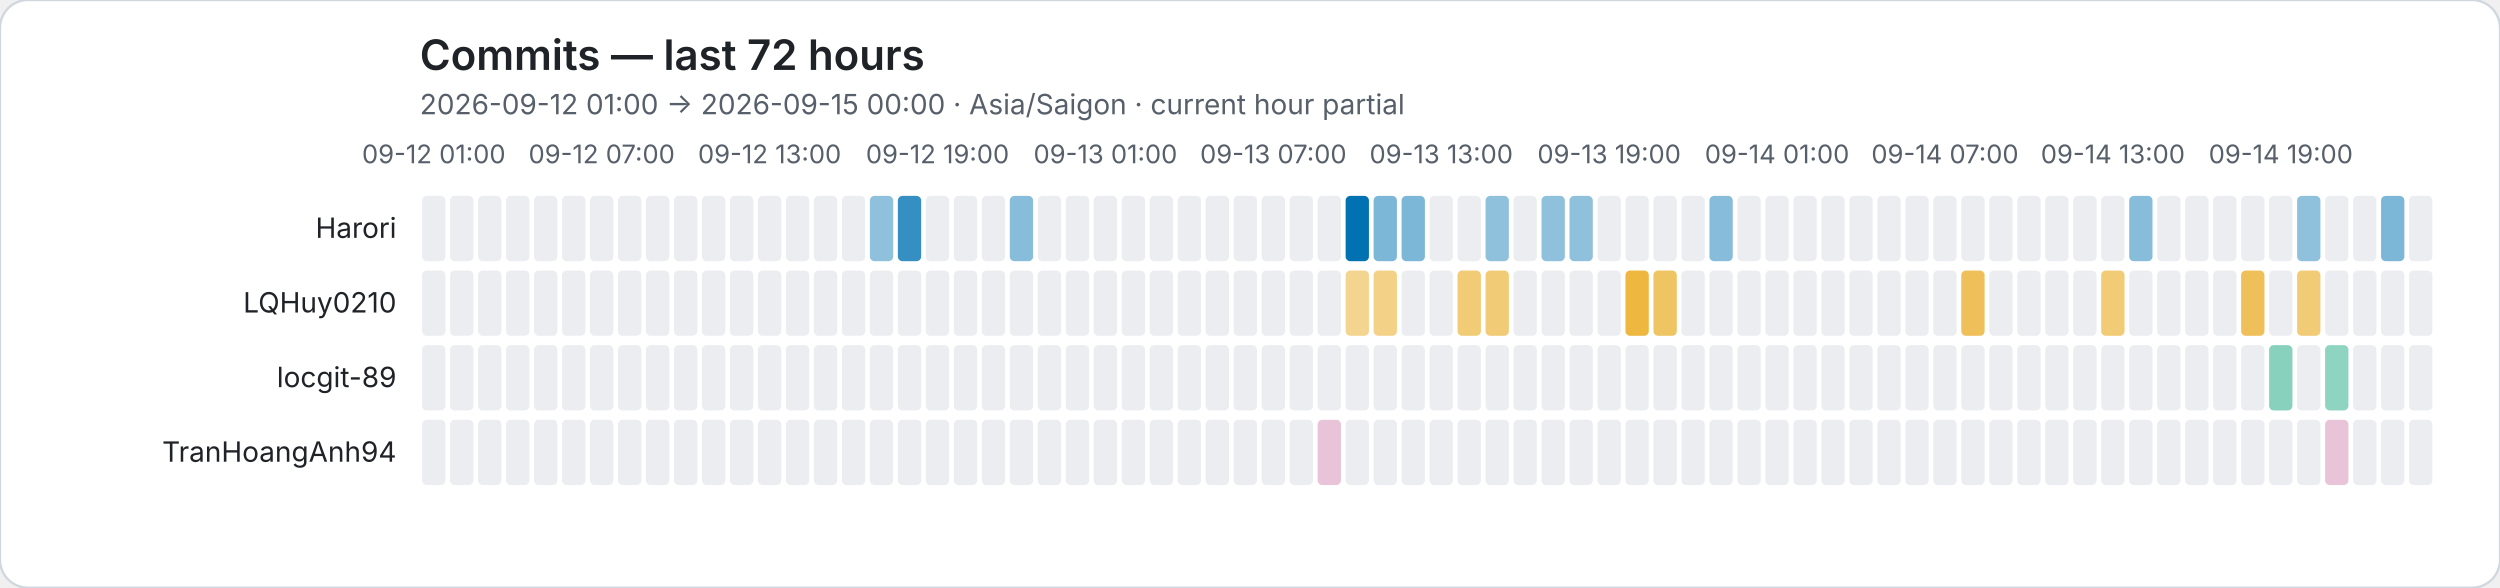
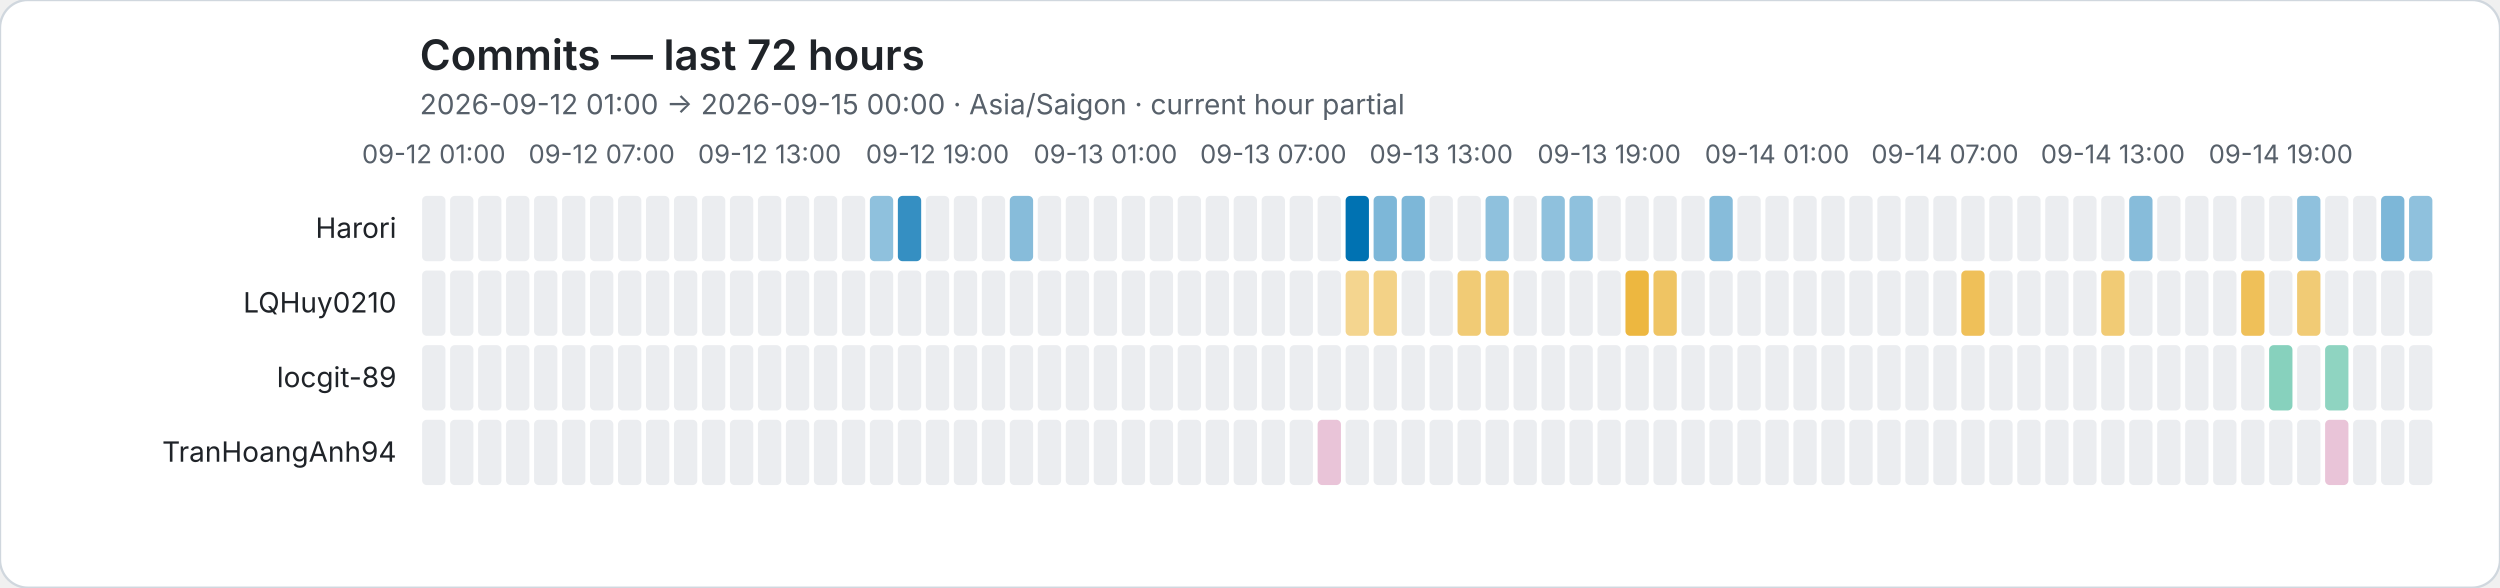
<svg xmlns="http://www.w3.org/2000/svg" role="img" viewBox="0 0 1072 252">
  <rect width="1072" height="252" rx="12" fill="#ffffff" stroke="#d0d7de" />
  <style>text{font-family:system-ui,-apple-system,BlinkMacSystemFont,"Segoe UI",sans-serif}.axis{fill:#57606a;font-size:11px}.heading{fill:#1f2328;font-size:18px;font-weight:600}.subheading{fill:#57606a;font-size:12px}.name{fill:#1f2328;font-size:12px}</style>
  <text class="heading" x="180" y="30">Commits — last 72 hours</text>
  <text class="subheading" x="180" y="49">2026-09-12 01:00 → 2026-09-15 00:00 · Asia/Saigon · current hour partial</text>
  <text class="axis" x="186" y="70" text-anchor="middle">09-12 01:00</text>
  <text class="axis" x="258" y="70" text-anchor="middle">09-12 07:00</text>
  <text class="axis" x="330" y="70" text-anchor="middle">09-12 13:00</text>
  <text class="axis" x="402" y="70" text-anchor="middle">09-12 19:00</text>
  <text class="axis" x="474" y="70" text-anchor="middle">09-13 01:00</text>
  <text class="axis" x="546" y="70" text-anchor="middle">09-13 07:00</text>
  <text class="axis" x="618" y="70" text-anchor="middle">09-13 13:00</text>
  <text class="axis" x="690" y="70" text-anchor="middle">09-13 19:00</text>
  <text class="axis" x="762" y="70" text-anchor="middle">09-14 01:00</text>
  <text class="axis" x="834" y="70" text-anchor="middle">09-14 07:00</text>
  <text class="axis" x="906" y="70" text-anchor="middle">09-14 13:00</text>
  <text class="axis" x="978" y="70" text-anchor="middle">09-14 19:00</text>
  <text class="name" x="170" y="102" text-anchor="end">Harori</text>
  <rect data-hour="0" x="181" y="84" width="10" height="28" rx="2" fill="#ebedf0" />
  <rect data-hour="1" x="193" y="84" width="10" height="28" rx="2" fill="#ebedf0" />
  <rect data-hour="2" x="205" y="84" width="10" height="28" rx="2" fill="#ebedf0" />
  <rect data-hour="3" x="217" y="84" width="10" height="28" rx="2" fill="#ebedf0" />
  <rect data-hour="4" x="229" y="84" width="10" height="28" rx="2" fill="#ebedf0" />
  <rect data-hour="5" x="241" y="84" width="10" height="28" rx="2" fill="#ebedf0" />
  <rect data-hour="6" x="253" y="84" width="10" height="28" rx="2" fill="#ebedf0" />
  <rect data-hour="7" x="265" y="84" width="10" height="28" rx="2" fill="#ebedf0" />
  <rect data-hour="8" x="277" y="84" width="10" height="28" rx="2" fill="#ebedf0" />
  <rect data-hour="9" x="289" y="84" width="10" height="28" rx="2" fill="#ebedf0" />
  <rect data-hour="10" x="301" y="84" width="10" height="28" rx="2" fill="#ebedf0" />
  <rect data-hour="11" x="313" y="84" width="10" height="28" rx="2" fill="#ebedf0" />
  <rect data-hour="12" x="325" y="84" width="10" height="28" rx="2" fill="#ebedf0" />
  <rect data-hour="13" x="337" y="84" width="10" height="28" rx="2" fill="#ebedf0" />
  <rect data-hour="14" x="349" y="84" width="10" height="28" rx="2" fill="#ebedf0" />
  <rect data-hour="15" x="361" y="84" width="10" height="28" rx="2" fill="#ebedf0" />
  <rect data-hour="16" x="373" y="84" width="10" height="28" rx="2" fill="rgba(0, 114, 178, 0.44)" />
  <rect data-hour="17" x="385" y="84" width="10" height="28" rx="2" fill="rgba(0, 114, 178, 0.79)" />
  <rect data-hour="18" x="397" y="84" width="10" height="28" rx="2" fill="#ebedf0" />
  <rect data-hour="19" x="409" y="84" width="10" height="28" rx="2" fill="#ebedf0" />
  <rect data-hour="20" x="421" y="84" width="10" height="28" rx="2" fill="#ebedf0" />
  <rect data-hour="21" x="433" y="84" width="10" height="28" rx="2" fill="rgba(0, 114, 178, 0.47)" />
  <rect data-hour="22" x="445" y="84" width="10" height="28" rx="2" fill="#ebedf0" />
  <rect data-hour="23" x="457" y="84" width="10" height="28" rx="2" fill="#ebedf0" />
  <rect data-hour="24" x="469" y="84" width="10" height="28" rx="2" fill="#ebedf0" />
  <rect data-hour="25" x="481" y="84" width="10" height="28" rx="2" fill="#ebedf0" />
  <rect data-hour="26" x="493" y="84" width="10" height="28" rx="2" fill="#ebedf0" />
  <rect data-hour="27" x="505" y="84" width="10" height="28" rx="2" fill="#ebedf0" />
  <rect data-hour="28" x="517" y="84" width="10" height="28" rx="2" fill="#ebedf0" />
  <rect data-hour="29" x="529" y="84" width="10" height="28" rx="2" fill="#ebedf0" />
  <rect data-hour="30" x="541" y="84" width="10" height="28" rx="2" fill="#ebedf0" />
  <rect data-hour="31" x="553" y="84" width="10" height="28" rx="2" fill="#ebedf0" />
  <rect data-hour="32" x="565" y="84" width="10" height="28" rx="2" fill="#ebedf0" />
  <rect data-hour="33" x="577" y="84" width="10" height="28" rx="2" fill="rgba(0, 114, 178, 1.00)" />
  <rect data-hour="34" x="589" y="84" width="10" height="28" rx="2" fill="rgba(0, 114, 178, 0.51)" />
  <rect data-hour="35" x="601" y="84" width="10" height="28" rx="2" fill="rgba(0, 114, 178, 0.51)" />
  <rect data-hour="36" x="613" y="84" width="10" height="28" rx="2" fill="#ebedf0" />
  <rect data-hour="37" x="625" y="84" width="10" height="28" rx="2" fill="#ebedf0" />
  <rect data-hour="38" x="637" y="84" width="10" height="28" rx="2" fill="rgba(0, 114, 178, 0.44)" />
  <rect data-hour="39" x="649" y="84" width="10" height="28" rx="2" fill="#ebedf0" />
  <rect data-hour="40" x="661" y="84" width="10" height="28" rx="2" fill="rgba(0, 114, 178, 0.44)" />
  <rect data-hour="41" x="673" y="84" width="10" height="28" rx="2" fill="rgba(0, 114, 178, 0.44)" />
  <rect data-hour="42" x="685" y="84" width="10" height="28" rx="2" fill="#ebedf0" />
  <rect data-hour="43" x="697" y="84" width="10" height="28" rx="2" fill="#ebedf0" />
  <rect data-hour="44" x="709" y="84" width="10" height="28" rx="2" fill="#ebedf0" />
  <rect data-hour="45" x="721" y="84" width="10" height="28" rx="2" fill="#ebedf0" />
  <rect data-hour="46" x="733" y="84" width="10" height="28" rx="2" fill="rgba(0, 114, 178, 0.47)" />
  <rect data-hour="47" x="745" y="84" width="10" height="28" rx="2" fill="#ebedf0" />
  <rect data-hour="48" x="757" y="84" width="10" height="28" rx="2" fill="#ebedf0" />
  <rect data-hour="49" x="769" y="84" width="10" height="28" rx="2" fill="#ebedf0" />
  <rect data-hour="50" x="781" y="84" width="10" height="28" rx="2" fill="#ebedf0" />
  <rect data-hour="51" x="793" y="84" width="10" height="28" rx="2" fill="#ebedf0" />
  <rect data-hour="52" x="805" y="84" width="10" height="28" rx="2" fill="#ebedf0" />
  <rect data-hour="53" x="817" y="84" width="10" height="28" rx="2" fill="#ebedf0" />
  <rect data-hour="54" x="829" y="84" width="10" height="28" rx="2" fill="#ebedf0" />
  <rect data-hour="55" x="841" y="84" width="10" height="28" rx="2" fill="#ebedf0" />
  <rect data-hour="56" x="853" y="84" width="10" height="28" rx="2" fill="#ebedf0" />
  <rect data-hour="57" x="865" y="84" width="10" height="28" rx="2" fill="#ebedf0" />
  <rect data-hour="58" x="877" y="84" width="10" height="28" rx="2" fill="#ebedf0" />
  <rect data-hour="59" x="889" y="84" width="10" height="28" rx="2" fill="#ebedf0" />
  <rect data-hour="60" x="901" y="84" width="10" height="28" rx="2" fill="#ebedf0" />
  <rect data-hour="61" x="913" y="84" width="10" height="28" rx="2" fill="rgba(0, 114, 178, 0.47)" />
  <rect data-hour="62" x="925" y="84" width="10" height="28" rx="2" fill="#ebedf0" />
  <rect data-hour="63" x="937" y="84" width="10" height="28" rx="2" fill="#ebedf0" />
  <rect data-hour="64" x="949" y="84" width="10" height="28" rx="2" fill="#ebedf0" />
  <rect data-hour="65" x="961" y="84" width="10" height="28" rx="2" fill="#ebedf0" />
  <rect data-hour="66" x="973" y="84" width="10" height="28" rx="2" fill="#ebedf0" />
  <rect data-hour="67" x="985" y="84" width="10" height="28" rx="2" fill="rgba(0, 114, 178, 0.44)" />
  <rect data-hour="68" x="997" y="84" width="10" height="28" rx="2" fill="#ebedf0" />
  <rect data-hour="69" x="1009" y="84" width="10" height="28" rx="2" fill="#ebedf0" />
  <rect data-hour="70" x="1021" y="84" width="10" height="28" rx="2" fill="rgba(0, 114, 178, 0.51)" />
-   <rect data-hour="71" x="1033" y="84" width="10" height="28" rx="2" fill="#ebedf0" />
+   <rect data-hour="71" x="1033" y="84" width="10" height="28" rx="2" fill="rgba(0, 114, 178, 0.44)" />
  <text class="name" x="170" y="134" text-anchor="end">LQHuy0210</text>
  <rect data-hour="0" x="181" y="116" width="10" height="28" rx="2" fill="#ebedf0" />
  <rect data-hour="1" x="193" y="116" width="10" height="28" rx="2" fill="#ebedf0" />
  <rect data-hour="2" x="205" y="116" width="10" height="28" rx="2" fill="#ebedf0" />
  <rect data-hour="3" x="217" y="116" width="10" height="28" rx="2" fill="#ebedf0" />
  <rect data-hour="4" x="229" y="116" width="10" height="28" rx="2" fill="#ebedf0" />
  <rect data-hour="5" x="241" y="116" width="10" height="28" rx="2" fill="#ebedf0" />
  <rect data-hour="6" x="253" y="116" width="10" height="28" rx="2" fill="#ebedf0" />
  <rect data-hour="7" x="265" y="116" width="10" height="28" rx="2" fill="#ebedf0" />
  <rect data-hour="8" x="277" y="116" width="10" height="28" rx="2" fill="#ebedf0" />
  <rect data-hour="9" x="289" y="116" width="10" height="28" rx="2" fill="#ebedf0" />
  <rect data-hour="10" x="301" y="116" width="10" height="28" rx="2" fill="#ebedf0" />
  <rect data-hour="11" x="313" y="116" width="10" height="28" rx="2" fill="#ebedf0" />
  <rect data-hour="12" x="325" y="116" width="10" height="28" rx="2" fill="#ebedf0" />
  <rect data-hour="13" x="337" y="116" width="10" height="28" rx="2" fill="#ebedf0" />
  <rect data-hour="14" x="349" y="116" width="10" height="28" rx="2" fill="#ebedf0" />
  <rect data-hour="15" x="361" y="116" width="10" height="28" rx="2" fill="#ebedf0" />
  <rect data-hour="16" x="373" y="116" width="10" height="28" rx="2" fill="#ebedf0" />
  <rect data-hour="17" x="385" y="116" width="10" height="28" rx="2" fill="#ebedf0" />
  <rect data-hour="18" x="397" y="116" width="10" height="28" rx="2" fill="#ebedf0" />
  <rect data-hour="19" x="409" y="116" width="10" height="28" rx="2" fill="#ebedf0" />
  <rect data-hour="20" x="421" y="116" width="10" height="28" rx="2" fill="#ebedf0" />
  <rect data-hour="21" x="433" y="116" width="10" height="28" rx="2" fill="#ebedf0" />
  <rect data-hour="22" x="445" y="116" width="10" height="28" rx="2" fill="#ebedf0" />
  <rect data-hour="23" x="457" y="116" width="10" height="28" rx="2" fill="#ebedf0" />
  <rect data-hour="24" x="469" y="116" width="10" height="28" rx="2" fill="#ebedf0" />
  <rect data-hour="25" x="481" y="116" width="10" height="28" rx="2" fill="#ebedf0" />
  <rect data-hour="26" x="493" y="116" width="10" height="28" rx="2" fill="#ebedf0" />
  <rect data-hour="27" x="505" y="116" width="10" height="28" rx="2" fill="#ebedf0" />
  <rect data-hour="28" x="517" y="116" width="10" height="28" rx="2" fill="#ebedf0" />
  <rect data-hour="29" x="529" y="116" width="10" height="28" rx="2" fill="#ebedf0" />
  <rect data-hour="30" x="541" y="116" width="10" height="28" rx="2" fill="#ebedf0" />
  <rect data-hour="31" x="553" y="116" width="10" height="28" rx="2" fill="#ebedf0" />
  <rect data-hour="32" x="565" y="116" width="10" height="28" rx="2" fill="#ebedf0" />
  <rect data-hour="33" x="577" y="116" width="10" height="28" rx="2" fill="rgba(230, 159, 0, 0.44)" />
  <rect data-hour="34" x="589" y="116" width="10" height="28" rx="2" fill="rgba(230, 159, 0, 0.47)" />
  <rect data-hour="35" x="601" y="116" width="10" height="28" rx="2" fill="#ebedf0" />
  <rect data-hour="36" x="613" y="116" width="10" height="28" rx="2" fill="#ebedf0" />
  <rect data-hour="37" x="625" y="116" width="10" height="28" rx="2" fill="rgba(230, 159, 0, 0.54)" />
  <rect data-hour="38" x="637" y="116" width="10" height="28" rx="2" fill="rgba(230, 159, 0, 0.54)" />
  <rect data-hour="39" x="649" y="116" width="10" height="28" rx="2" fill="#ebedf0" />
  <rect data-hour="40" x="661" y="116" width="10" height="28" rx="2" fill="#ebedf0" />
  <rect data-hour="41" x="673" y="116" width="10" height="28" rx="2" fill="#ebedf0" />
  <rect data-hour="42" x="685" y="116" width="10" height="28" rx="2" fill="#ebedf0" />
  <rect data-hour="43" x="697" y="116" width="10" height="28" rx="2" fill="rgba(230, 159, 0, 0.75)" />
  <rect data-hour="44" x="709" y="116" width="10" height="28" rx="2" fill="rgba(230, 159, 0, 0.61)" />
  <rect data-hour="45" x="721" y="116" width="10" height="28" rx="2" fill="#ebedf0" />
  <rect data-hour="46" x="733" y="116" width="10" height="28" rx="2" fill="#ebedf0" />
  <rect data-hour="47" x="745" y="116" width="10" height="28" rx="2" fill="#ebedf0" />
  <rect data-hour="48" x="757" y="116" width="10" height="28" rx="2" fill="#ebedf0" />
  <rect data-hour="49" x="769" y="116" width="10" height="28" rx="2" fill="#ebedf0" />
  <rect data-hour="50" x="781" y="116" width="10" height="28" rx="2" fill="#ebedf0" />
  <rect data-hour="51" x="793" y="116" width="10" height="28" rx="2" fill="#ebedf0" />
  <rect data-hour="52" x="805" y="116" width="10" height="28" rx="2" fill="#ebedf0" />
  <rect data-hour="53" x="817" y="116" width="10" height="28" rx="2" fill="#ebedf0" />
  <rect data-hour="54" x="829" y="116" width="10" height="28" rx="2" fill="#ebedf0" />
  <rect data-hour="55" x="841" y="116" width="10" height="28" rx="2" fill="rgba(230, 159, 0, 0.65)" />
  <rect data-hour="56" x="853" y="116" width="10" height="28" rx="2" fill="#ebedf0" />
  <rect data-hour="57" x="865" y="116" width="10" height="28" rx="2" fill="#ebedf0" />
  <rect data-hour="58" x="877" y="116" width="10" height="28" rx="2" fill="#ebedf0" />
  <rect data-hour="59" x="889" y="116" width="10" height="28" rx="2" fill="#ebedf0" />
  <rect data-hour="60" x="901" y="116" width="10" height="28" rx="2" fill="rgba(230, 159, 0, 0.54)" />
  <rect data-hour="61" x="913" y="116" width="10" height="28" rx="2" fill="#ebedf0" />
  <rect data-hour="62" x="925" y="116" width="10" height="28" rx="2" fill="#ebedf0" />
  <rect data-hour="63" x="937" y="116" width="10" height="28" rx="2" fill="#ebedf0" />
  <rect data-hour="64" x="949" y="116" width="10" height="28" rx="2" fill="#ebedf0" />
  <rect data-hour="65" x="961" y="116" width="10" height="28" rx="2" fill="rgba(230, 159, 0, 0.65)" />
  <rect data-hour="66" x="973" y="116" width="10" height="28" rx="2" fill="#ebedf0" />
  <rect data-hour="67" x="985" y="116" width="10" height="28" rx="2" fill="rgba(230, 159, 0, 0.54)" />
  <rect data-hour="68" x="997" y="116" width="10" height="28" rx="2" fill="#ebedf0" />
  <rect data-hour="69" x="1009" y="116" width="10" height="28" rx="2" fill="#ebedf0" />
  <rect data-hour="70" x="1021" y="116" width="10" height="28" rx="2" fill="#ebedf0" />
  <rect data-hour="71" x="1033" y="116" width="10" height="28" rx="2" fill="#ebedf0" />
  <text class="name" x="170" y="166" text-anchor="end">locgit-89</text>
  <rect data-hour="0" x="181" y="148" width="10" height="28" rx="2" fill="#ebedf0" />
  <rect data-hour="1" x="193" y="148" width="10" height="28" rx="2" fill="#ebedf0" />
  <rect data-hour="2" x="205" y="148" width="10" height="28" rx="2" fill="#ebedf0" />
  <rect data-hour="3" x="217" y="148" width="10" height="28" rx="2" fill="#ebedf0" />
  <rect data-hour="4" x="229" y="148" width="10" height="28" rx="2" fill="#ebedf0" />
  <rect data-hour="5" x="241" y="148" width="10" height="28" rx="2" fill="#ebedf0" />
  <rect data-hour="6" x="253" y="148" width="10" height="28" rx="2" fill="#ebedf0" />
  <rect data-hour="7" x="265" y="148" width="10" height="28" rx="2" fill="#ebedf0" />
  <rect data-hour="8" x="277" y="148" width="10" height="28" rx="2" fill="#ebedf0" />
  <rect data-hour="9" x="289" y="148" width="10" height="28" rx="2" fill="#ebedf0" />
  <rect data-hour="10" x="301" y="148" width="10" height="28" rx="2" fill="#ebedf0" />
  <rect data-hour="11" x="313" y="148" width="10" height="28" rx="2" fill="#ebedf0" />
  <rect data-hour="12" x="325" y="148" width="10" height="28" rx="2" fill="#ebedf0" />
  <rect data-hour="13" x="337" y="148" width="10" height="28" rx="2" fill="#ebedf0" />
  <rect data-hour="14" x="349" y="148" width="10" height="28" rx="2" fill="#ebedf0" />
  <rect data-hour="15" x="361" y="148" width="10" height="28" rx="2" fill="#ebedf0" />
  <rect data-hour="16" x="373" y="148" width="10" height="28" rx="2" fill="#ebedf0" />
  <rect data-hour="17" x="385" y="148" width="10" height="28" rx="2" fill="#ebedf0" />
  <rect data-hour="18" x="397" y="148" width="10" height="28" rx="2" fill="#ebedf0" />
  <rect data-hour="19" x="409" y="148" width="10" height="28" rx="2" fill="#ebedf0" />
  <rect data-hour="20" x="421" y="148" width="10" height="28" rx="2" fill="#ebedf0" />
  <rect data-hour="21" x="433" y="148" width="10" height="28" rx="2" fill="#ebedf0" />
  <rect data-hour="22" x="445" y="148" width="10" height="28" rx="2" fill="#ebedf0" />
  <rect data-hour="23" x="457" y="148" width="10" height="28" rx="2" fill="#ebedf0" />
  <rect data-hour="24" x="469" y="148" width="10" height="28" rx="2" fill="#ebedf0" />
  <rect data-hour="25" x="481" y="148" width="10" height="28" rx="2" fill="#ebedf0" />
  <rect data-hour="26" x="493" y="148" width="10" height="28" rx="2" fill="#ebedf0" />
  <rect data-hour="27" x="505" y="148" width="10" height="28" rx="2" fill="#ebedf0" />
  <rect data-hour="28" x="517" y="148" width="10" height="28" rx="2" fill="#ebedf0" />
  <rect data-hour="29" x="529" y="148" width="10" height="28" rx="2" fill="#ebedf0" />
  <rect data-hour="30" x="541" y="148" width="10" height="28" rx="2" fill="#ebedf0" />
  <rect data-hour="31" x="553" y="148" width="10" height="28" rx="2" fill="#ebedf0" />
  <rect data-hour="32" x="565" y="148" width="10" height="28" rx="2" fill="#ebedf0" />
  <rect data-hour="33" x="577" y="148" width="10" height="28" rx="2" fill="#ebedf0" />
  <rect data-hour="34" x="589" y="148" width="10" height="28" rx="2" fill="#ebedf0" />
  <rect data-hour="35" x="601" y="148" width="10" height="28" rx="2" fill="#ebedf0" />
  <rect data-hour="36" x="613" y="148" width="10" height="28" rx="2" fill="#ebedf0" />
  <rect data-hour="37" x="625" y="148" width="10" height="28" rx="2" fill="#ebedf0" />
  <rect data-hour="38" x="637" y="148" width="10" height="28" rx="2" fill="#ebedf0" />
  <rect data-hour="39" x="649" y="148" width="10" height="28" rx="2" fill="#ebedf0" />
  <rect data-hour="40" x="661" y="148" width="10" height="28" rx="2" fill="#ebedf0" />
  <rect data-hour="41" x="673" y="148" width="10" height="28" rx="2" fill="#ebedf0" />
  <rect data-hour="42" x="685" y="148" width="10" height="28" rx="2" fill="#ebedf0" />
  <rect data-hour="43" x="697" y="148" width="10" height="28" rx="2" fill="#ebedf0" />
  <rect data-hour="44" x="709" y="148" width="10" height="28" rx="2" fill="#ebedf0" />
  <rect data-hour="45" x="721" y="148" width="10" height="28" rx="2" fill="#ebedf0" />
  <rect data-hour="46" x="733" y="148" width="10" height="28" rx="2" fill="#ebedf0" />
  <rect data-hour="47" x="745" y="148" width="10" height="28" rx="2" fill="#ebedf0" />
  <rect data-hour="48" x="757" y="148" width="10" height="28" rx="2" fill="#ebedf0" />
  <rect data-hour="49" x="769" y="148" width="10" height="28" rx="2" fill="#ebedf0" />
  <rect data-hour="50" x="781" y="148" width="10" height="28" rx="2" fill="#ebedf0" />
  <rect data-hour="51" x="793" y="148" width="10" height="28" rx="2" fill="#ebedf0" />
  <rect data-hour="52" x="805" y="148" width="10" height="28" rx="2" fill="#ebedf0" />
  <rect data-hour="53" x="817" y="148" width="10" height="28" rx="2" fill="#ebedf0" />
  <rect data-hour="54" x="829" y="148" width="10" height="28" rx="2" fill="#ebedf0" />
  <rect data-hour="55" x="841" y="148" width="10" height="28" rx="2" fill="#ebedf0" />
  <rect data-hour="56" x="853" y="148" width="10" height="28" rx="2" fill="#ebedf0" />
  <rect data-hour="57" x="865" y="148" width="10" height="28" rx="2" fill="#ebedf0" />
  <rect data-hour="58" x="877" y="148" width="10" height="28" rx="2" fill="#ebedf0" />
  <rect data-hour="59" x="889" y="148" width="10" height="28" rx="2" fill="#ebedf0" />
  <rect data-hour="60" x="901" y="148" width="10" height="28" rx="2" fill="#ebedf0" />
  <rect data-hour="61" x="913" y="148" width="10" height="28" rx="2" fill="#ebedf0" />
  <rect data-hour="62" x="925" y="148" width="10" height="28" rx="2" fill="#ebedf0" />
  <rect data-hour="63" x="937" y="148" width="10" height="28" rx="2" fill="#ebedf0" />
  <rect data-hour="64" x="949" y="148" width="10" height="28" rx="2" fill="#ebedf0" />
  <rect data-hour="65" x="961" y="148" width="10" height="28" rx="2" fill="#ebedf0" />
  <rect data-hour="66" x="973" y="148" width="10" height="28" rx="2" fill="rgba(0, 158, 115, 0.47)" />
  <rect data-hour="67" x="985" y="148" width="10" height="28" rx="2" fill="#ebedf0" />
  <rect data-hour="68" x="997" y="148" width="10" height="28" rx="2" fill="rgba(0, 158, 115, 0.44)" />
  <rect data-hour="69" x="1009" y="148" width="10" height="28" rx="2" fill="#ebedf0" />
  <rect data-hour="70" x="1021" y="148" width="10" height="28" rx="2" fill="#ebedf0" />
  <rect data-hour="71" x="1033" y="148" width="10" height="28" rx="2" fill="#ebedf0" />
  <text class="name" x="170" y="198" text-anchor="end">TranHoangAnh94</text>
  <rect data-hour="0" x="181" y="180" width="10" height="28" rx="2" fill="#ebedf0" />
  <rect data-hour="1" x="193" y="180" width="10" height="28" rx="2" fill="#ebedf0" />
  <rect data-hour="2" x="205" y="180" width="10" height="28" rx="2" fill="#ebedf0" />
  <rect data-hour="3" x="217" y="180" width="10" height="28" rx="2" fill="#ebedf0" />
  <rect data-hour="4" x="229" y="180" width="10" height="28" rx="2" fill="#ebedf0" />
  <rect data-hour="5" x="241" y="180" width="10" height="28" rx="2" fill="#ebedf0" />
  <rect data-hour="6" x="253" y="180" width="10" height="28" rx="2" fill="#ebedf0" />
  <rect data-hour="7" x="265" y="180" width="10" height="28" rx="2" fill="#ebedf0" />
  <rect data-hour="8" x="277" y="180" width="10" height="28" rx="2" fill="#ebedf0" />
  <rect data-hour="9" x="289" y="180" width="10" height="28" rx="2" fill="#ebedf0" />
  <rect data-hour="10" x="301" y="180" width="10" height="28" rx="2" fill="#ebedf0" />
  <rect data-hour="11" x="313" y="180" width="10" height="28" rx="2" fill="#ebedf0" />
  <rect data-hour="12" x="325" y="180" width="10" height="28" rx="2" fill="#ebedf0" />
  <rect data-hour="13" x="337" y="180" width="10" height="28" rx="2" fill="#ebedf0" />
  <rect data-hour="14" x="349" y="180" width="10" height="28" rx="2" fill="#ebedf0" />
  <rect data-hour="15" x="361" y="180" width="10" height="28" rx="2" fill="#ebedf0" />
  <rect data-hour="16" x="373" y="180" width="10" height="28" rx="2" fill="#ebedf0" />
  <rect data-hour="17" x="385" y="180" width="10" height="28" rx="2" fill="#ebedf0" />
  <rect data-hour="18" x="397" y="180" width="10" height="28" rx="2" fill="#ebedf0" />
  <rect data-hour="19" x="409" y="180" width="10" height="28" rx="2" fill="#ebedf0" />
  <rect data-hour="20" x="421" y="180" width="10" height="28" rx="2" fill="#ebedf0" />
  <rect data-hour="21" x="433" y="180" width="10" height="28" rx="2" fill="#ebedf0" />
  <rect data-hour="22" x="445" y="180" width="10" height="28" rx="2" fill="#ebedf0" />
  <rect data-hour="23" x="457" y="180" width="10" height="28" rx="2" fill="#ebedf0" />
  <rect data-hour="24" x="469" y="180" width="10" height="28" rx="2" fill="#ebedf0" />
  <rect data-hour="25" x="481" y="180" width="10" height="28" rx="2" fill="#ebedf0" />
  <rect data-hour="26" x="493" y="180" width="10" height="28" rx="2" fill="#ebedf0" />
  <rect data-hour="27" x="505" y="180" width="10" height="28" rx="2" fill="#ebedf0" />
  <rect data-hour="28" x="517" y="180" width="10" height="28" rx="2" fill="#ebedf0" />
  <rect data-hour="29" x="529" y="180" width="10" height="28" rx="2" fill="#ebedf0" />
  <rect data-hour="30" x="541" y="180" width="10" height="28" rx="2" fill="#ebedf0" />
  <rect data-hour="31" x="553" y="180" width="10" height="28" rx="2" fill="#ebedf0" />
  <rect data-hour="32" x="565" y="180" width="10" height="28" rx="2" fill="rgba(204, 121, 167, 0.44)" />
  <rect data-hour="33" x="577" y="180" width="10" height="28" rx="2" fill="#ebedf0" />
  <rect data-hour="34" x="589" y="180" width="10" height="28" rx="2" fill="#ebedf0" />
  <rect data-hour="35" x="601" y="180" width="10" height="28" rx="2" fill="#ebedf0" />
  <rect data-hour="36" x="613" y="180" width="10" height="28" rx="2" fill="#ebedf0" />
  <rect data-hour="37" x="625" y="180" width="10" height="28" rx="2" fill="#ebedf0" />
  <rect data-hour="38" x="637" y="180" width="10" height="28" rx="2" fill="#ebedf0" />
  <rect data-hour="39" x="649" y="180" width="10" height="28" rx="2" fill="#ebedf0" />
  <rect data-hour="40" x="661" y="180" width="10" height="28" rx="2" fill="#ebedf0" />
  <rect data-hour="41" x="673" y="180" width="10" height="28" rx="2" fill="#ebedf0" />
  <rect data-hour="42" x="685" y="180" width="10" height="28" rx="2" fill="#ebedf0" />
  <rect data-hour="43" x="697" y="180" width="10" height="28" rx="2" fill="#ebedf0" />
  <rect data-hour="44" x="709" y="180" width="10" height="28" rx="2" fill="#ebedf0" />
  <rect data-hour="45" x="721" y="180" width="10" height="28" rx="2" fill="#ebedf0" />
  <rect data-hour="46" x="733" y="180" width="10" height="28" rx="2" fill="#ebedf0" />
  <rect data-hour="47" x="745" y="180" width="10" height="28" rx="2" fill="#ebedf0" />
  <rect data-hour="48" x="757" y="180" width="10" height="28" rx="2" fill="#ebedf0" />
  <rect data-hour="49" x="769" y="180" width="10" height="28" rx="2" fill="#ebedf0" />
  <rect data-hour="50" x="781" y="180" width="10" height="28" rx="2" fill="#ebedf0" />
  <rect data-hour="51" x="793" y="180" width="10" height="28" rx="2" fill="#ebedf0" />
  <rect data-hour="52" x="805" y="180" width="10" height="28" rx="2" fill="#ebedf0" />
  <rect data-hour="53" x="817" y="180" width="10" height="28" rx="2" fill="#ebedf0" />
  <rect data-hour="54" x="829" y="180" width="10" height="28" rx="2" fill="#ebedf0" />
  <rect data-hour="55" x="841" y="180" width="10" height="28" rx="2" fill="#ebedf0" />
  <rect data-hour="56" x="853" y="180" width="10" height="28" rx="2" fill="#ebedf0" />
  <rect data-hour="57" x="865" y="180" width="10" height="28" rx="2" fill="#ebedf0" />
  <rect data-hour="58" x="877" y="180" width="10" height="28" rx="2" fill="#ebedf0" />
  <rect data-hour="59" x="889" y="180" width="10" height="28" rx="2" fill="#ebedf0" />
  <rect data-hour="60" x="901" y="180" width="10" height="28" rx="2" fill="#ebedf0" />
  <rect data-hour="61" x="913" y="180" width="10" height="28" rx="2" fill="#ebedf0" />
  <rect data-hour="62" x="925" y="180" width="10" height="28" rx="2" fill="#ebedf0" />
  <rect data-hour="63" x="937" y="180" width="10" height="28" rx="2" fill="#ebedf0" />
  <rect data-hour="64" x="949" y="180" width="10" height="28" rx="2" fill="#ebedf0" />
  <rect data-hour="65" x="961" y="180" width="10" height="28" rx="2" fill="#ebedf0" />
  <rect data-hour="66" x="973" y="180" width="10" height="28" rx="2" fill="#ebedf0" />
  <rect data-hour="67" x="985" y="180" width="10" height="28" rx="2" fill="#ebedf0" />
  <rect data-hour="68" x="997" y="180" width="10" height="28" rx="2" fill="rgba(204, 121, 167, 0.44)" />
  <rect data-hour="69" x="1009" y="180" width="10" height="28" rx="2" fill="#ebedf0" />
  <rect data-hour="70" x="1021" y="180" width="10" height="28" rx="2" fill="#ebedf0" />
  <rect data-hour="71" x="1033" y="180" width="10" height="28" rx="2" fill="#ebedf0" />
</svg>
